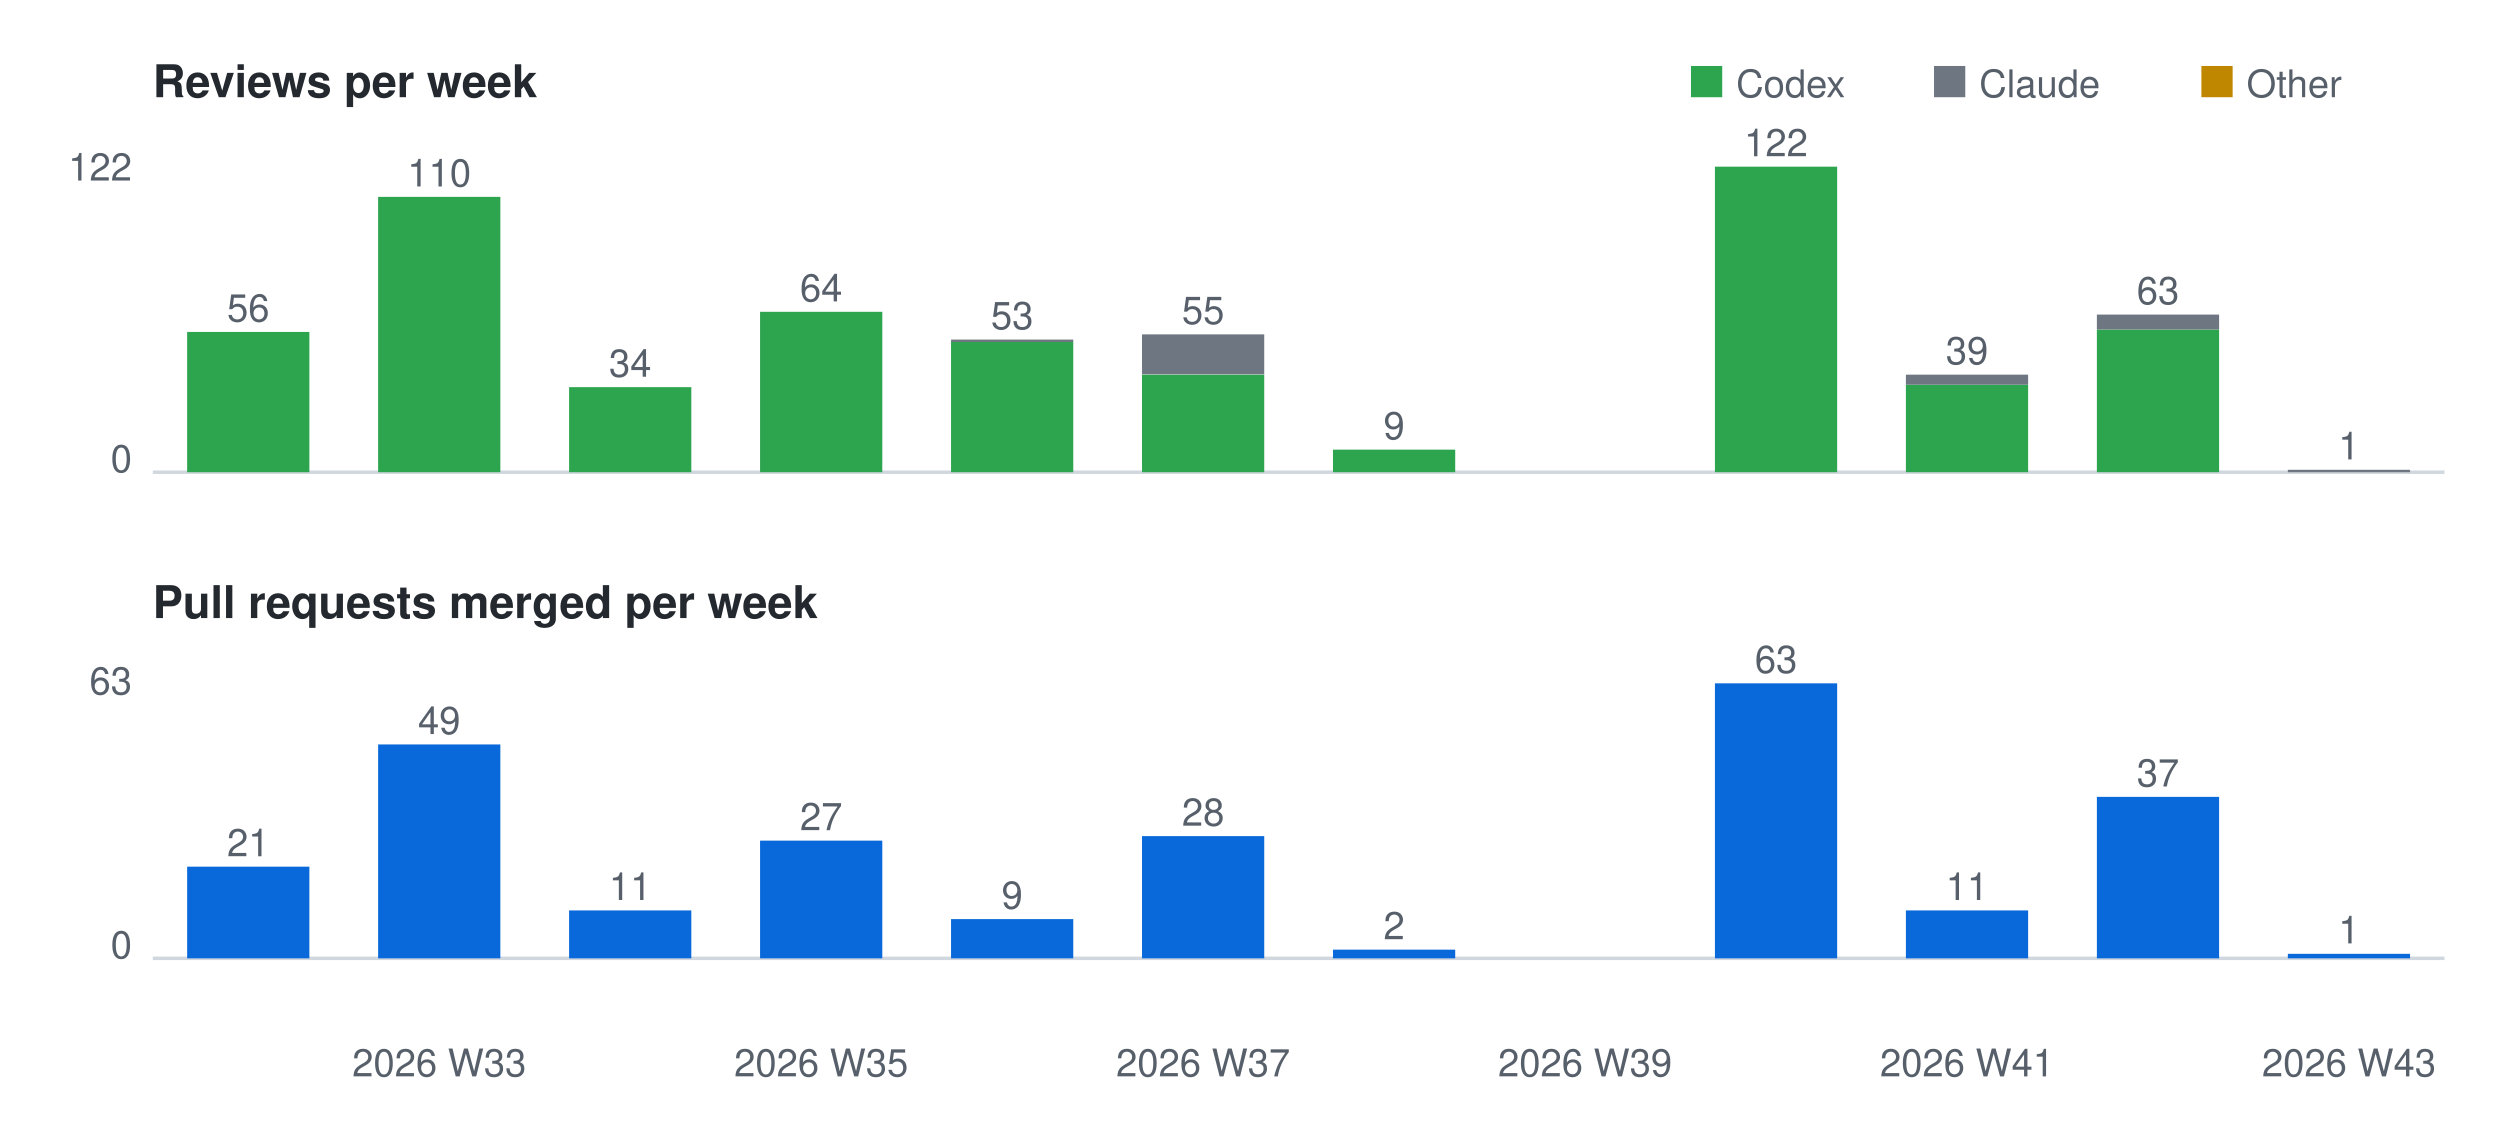
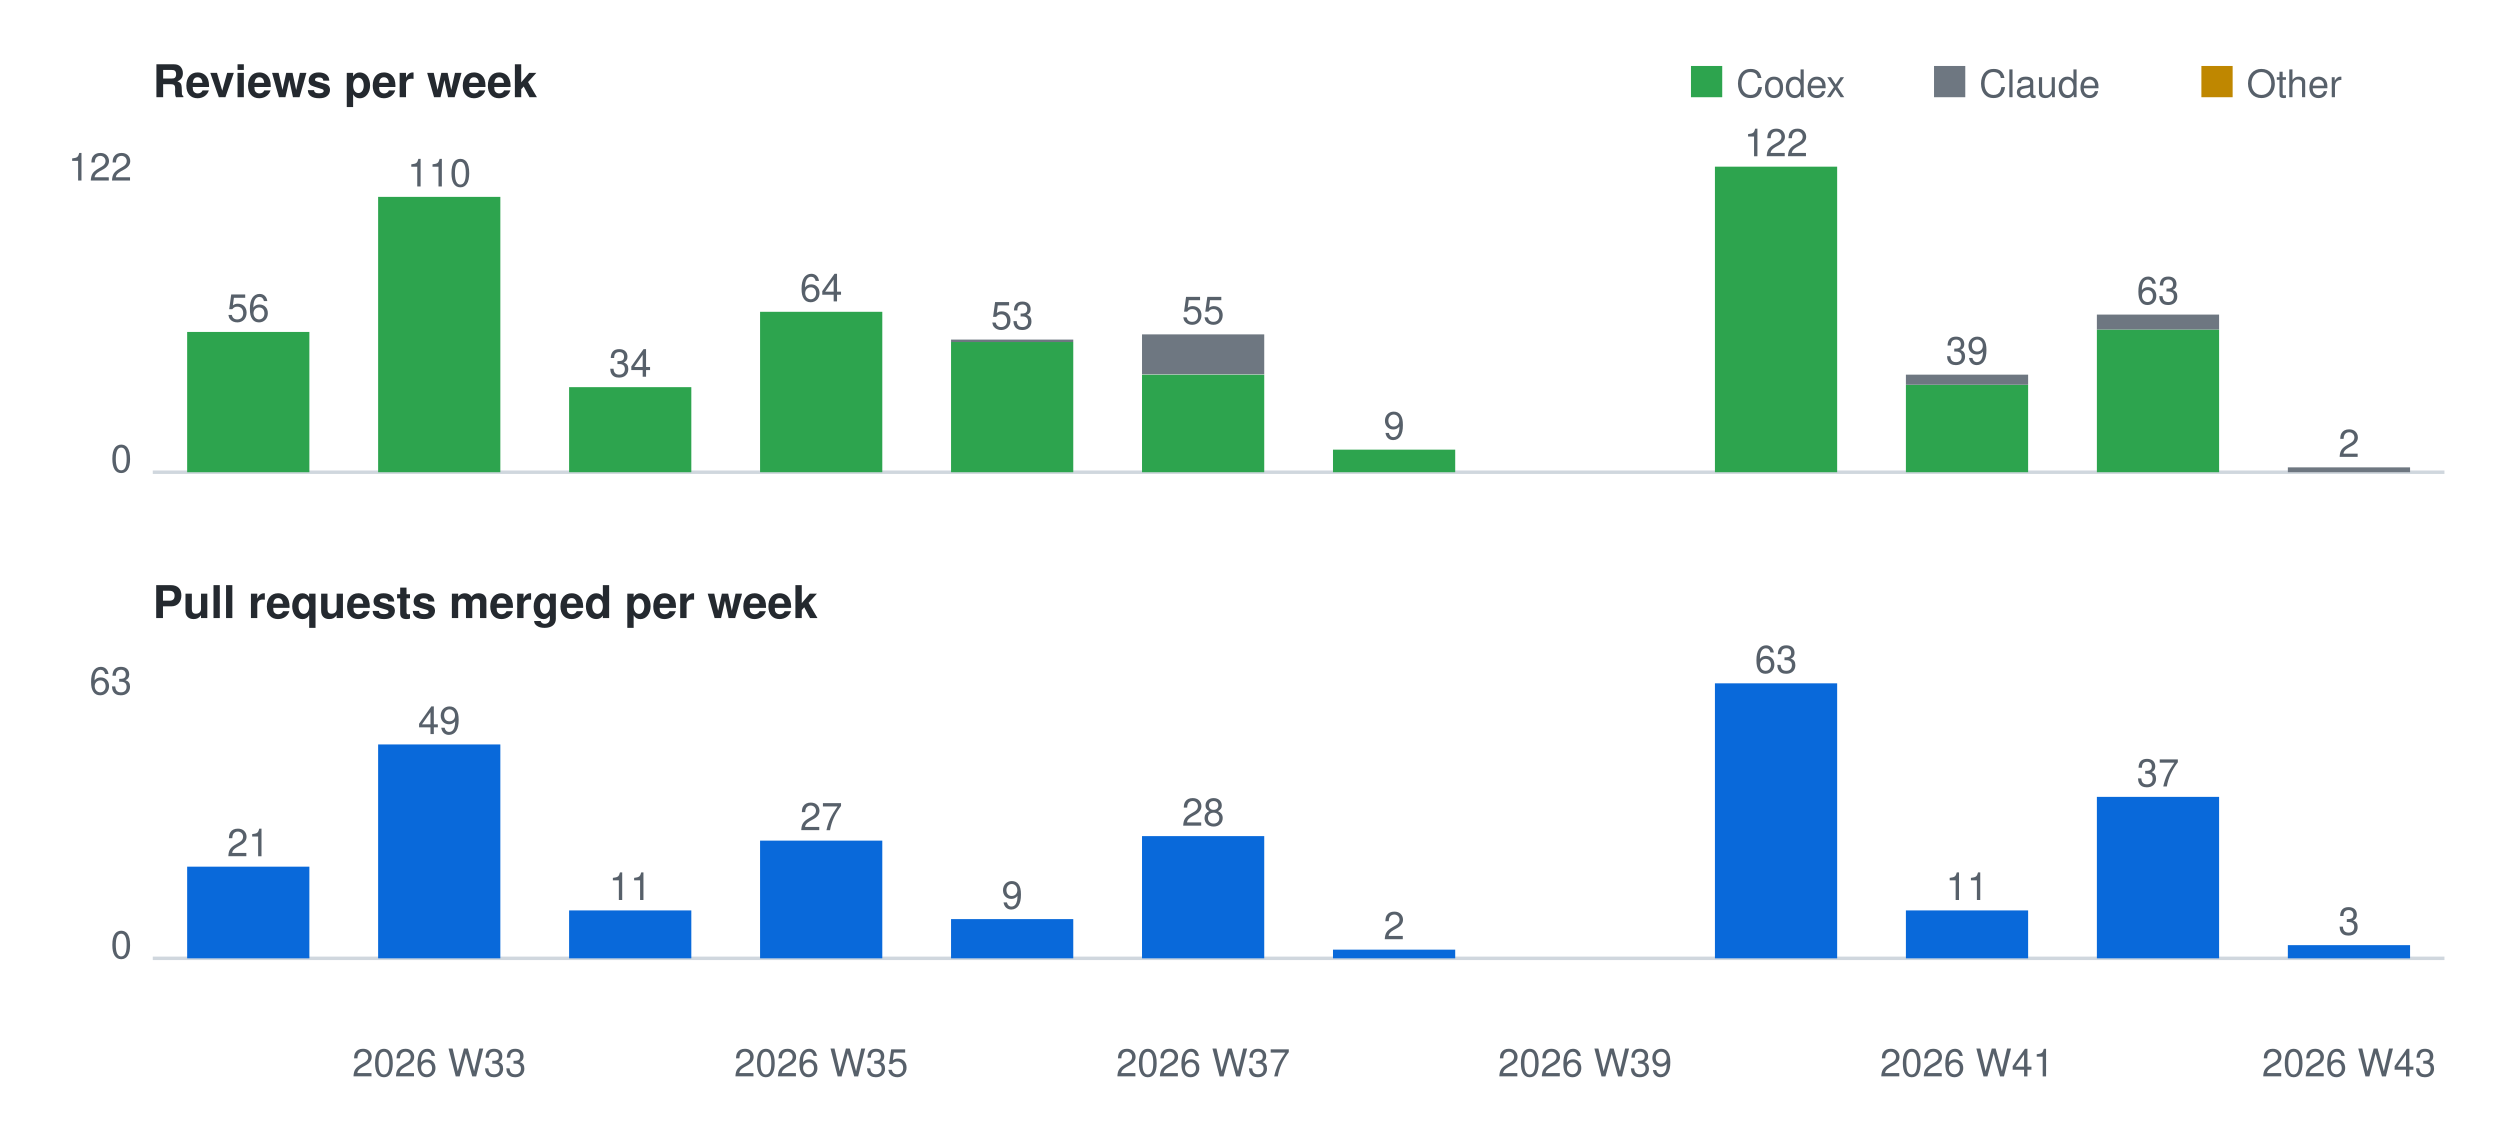
<svg xmlns="http://www.w3.org/2000/svg" width="720" height="330" viewBox="0 0 720 330" role="img" aria-label="Weekly reviews and merged pull requests">
  <style>text{font:11px -apple-system,Segoe UI,Helvetica,Arial,sans-serif;fill:#57606a}.t{font-size:13px;font-weight:600;fill:#24292f}.g{stroke:#d0d7de}.c{fill:#2da44e}.l{fill:#6e7781}.o{fill:#bf8700}.m{fill:#0969da}@media (prefers-color-scheme:dark){text{fill:#8b949e}.t{fill:#e6edf3}.g{stroke:#30363d}.c{fill:#3fb950}.l{fill:#8b949e}.o{fill:#d29922}.m{fill:#58a6ff}}</style>
  <text class="t" x="44" y="28">Reviews per week</text>
  <line class="g" x1="44" y1="136" x2="704" y2="136" />
  <text x="38" y="52" text-anchor="end">122</text>
  <text x="38" y="136" text-anchor="end">0</text>
  <rect class="c" x="53.9" y="95.6" width="35.2" height="40.4" />
  <text x="71.5" y="92.6" text-anchor="middle">56</text>
  <rect class="c" x="108.9" y="56.7" width="35.2" height="79.3" />
  <text x="126.5" y="53.7" text-anchor="middle">110</text>
  <rect class="c" x="163.9" y="111.5" width="35.2" height="24.5" />
  <text x="181.5" y="108.5" text-anchor="middle">34</text>
  <rect class="c" x="218.9" y="89.8" width="35.2" height="46.2" />
  <text x="236.5" y="86.8" text-anchor="middle">64</text>
  <rect class="c" x="273.9" y="98.5" width="35.2" height="37.5" />
  <rect class="l" x="273.9" y="97.8" width="35.2" height="0.7" />
  <text x="291.5" y="94.8" text-anchor="middle">53</text>
  <rect class="c" x="328.9" y="107.9" width="35.2" height="28.1" />
  <rect class="l" x="328.9" y="96.3" width="35.2" height="11.5" />
  <text x="346.5" y="93.3" text-anchor="middle">55</text>
  <rect class="c" x="383.9" y="129.5" width="35.2" height="6.5" />
  <text x="401.5" y="126.5" text-anchor="middle">9</text>
  <rect class="c" x="493.9" y="48.0" width="35.2" height="88.0" />
  <text x="511.5" y="45.0" text-anchor="middle">122</text>
  <rect class="c" x="548.9" y="110.8" width="35.2" height="25.2" />
  <rect class="l" x="548.9" y="107.9" width="35.2" height="2.9" />
  <text x="566.5" y="104.9" text-anchor="middle">39</text>
  <rect class="c" x="603.9" y="94.9" width="35.2" height="41.1" />
  <rect class="l" x="603.9" y="90.6" width="35.2" height="4.3" />
  <text x="621.5" y="87.6" text-anchor="middle">63</text>
-   <rect class="l" x="658.9" y="135.3" width="35.2" height="0.7" />
-   <text x="676.5" y="132.3" text-anchor="middle">1</text>
+   <rect class="l" x="658.9" y="134.6" width="35.2" height="1.4" />
+   <text x="676.5" y="131.6" text-anchor="middle">2</text>
  <rect class="o" x="634" y="19" width="9" height="9" />
  <text x="647" y="28">Other</text>
  <rect class="l" x="557" y="19" width="9" height="9" />
  <text x="570" y="28">Claude</text>
  <rect class="c" x="487" y="19" width="9" height="9" />
  <text x="500" y="28">Codex</text>
  <text class="t" x="44" y="178">Pull requests merged per week</text>
  <line class="g" x1="44" y1="276" x2="704" y2="276" />
  <text x="38" y="200" text-anchor="end">63</text>
  <text x="38" y="276" text-anchor="end">0</text>
  <rect class="m" x="53.9" y="249.6" width="35.2" height="26.4" />
  <text x="71.5" y="246.6" text-anchor="middle">21</text>
  <rect class="m" x="108.9" y="214.4" width="35.2" height="61.6" />
  <text x="126.5" y="211.4" text-anchor="middle">49</text>
  <rect class="m" x="163.9" y="262.2" width="35.2" height="13.8" />
  <text x="181.5" y="259.2" text-anchor="middle">11</text>
  <rect class="m" x="218.9" y="242.1" width="35.2" height="33.9" />
  <text x="236.5" y="239.1" text-anchor="middle">27</text>
  <rect class="m" x="273.9" y="264.7" width="35.2" height="11.3" />
  <text x="291.5" y="261.7" text-anchor="middle">9</text>
  <rect class="m" x="328.9" y="240.8" width="35.2" height="35.2" />
  <text x="346.5" y="237.8" text-anchor="middle">28</text>
  <rect class="m" x="383.9" y="273.5" width="35.2" height="2.5" />
  <text x="401.5" y="270.5" text-anchor="middle">2</text>
  <rect class="m" x="493.9" y="196.8" width="35.2" height="79.2" />
  <text x="511.5" y="193.8" text-anchor="middle">63</text>
  <rect class="m" x="548.9" y="262.2" width="35.2" height="13.8" />
  <text x="566.5" y="259.2" text-anchor="middle">11</text>
  <rect class="m" x="603.9" y="229.5" width="35.2" height="46.5" />
  <text x="621.5" y="226.5" text-anchor="middle">37</text>
-   <rect class="m" x="658.9" y="274.7" width="35.2" height="1.3" />
-   <text x="676.5" y="271.7" text-anchor="middle">1</text>
+   <rect class="m" x="658.9" y="272.2" width="35.2" height="3.8" />
+   <text x="676.5" y="269.2" text-anchor="middle">3</text>
  <text x="126.5" y="310" text-anchor="middle">2026 W33</text>
  <text x="236.5" y="310" text-anchor="middle">2026 W35</text>
  <text x="346.5" y="310" text-anchor="middle">2026 W37</text>
  <text x="456.5" y="310" text-anchor="middle">2026 W39</text>
  <text x="566.5" y="310" text-anchor="middle">2026 W41</text>
  <text x="676.5" y="310" text-anchor="middle">2026 W43</text>
</svg>
